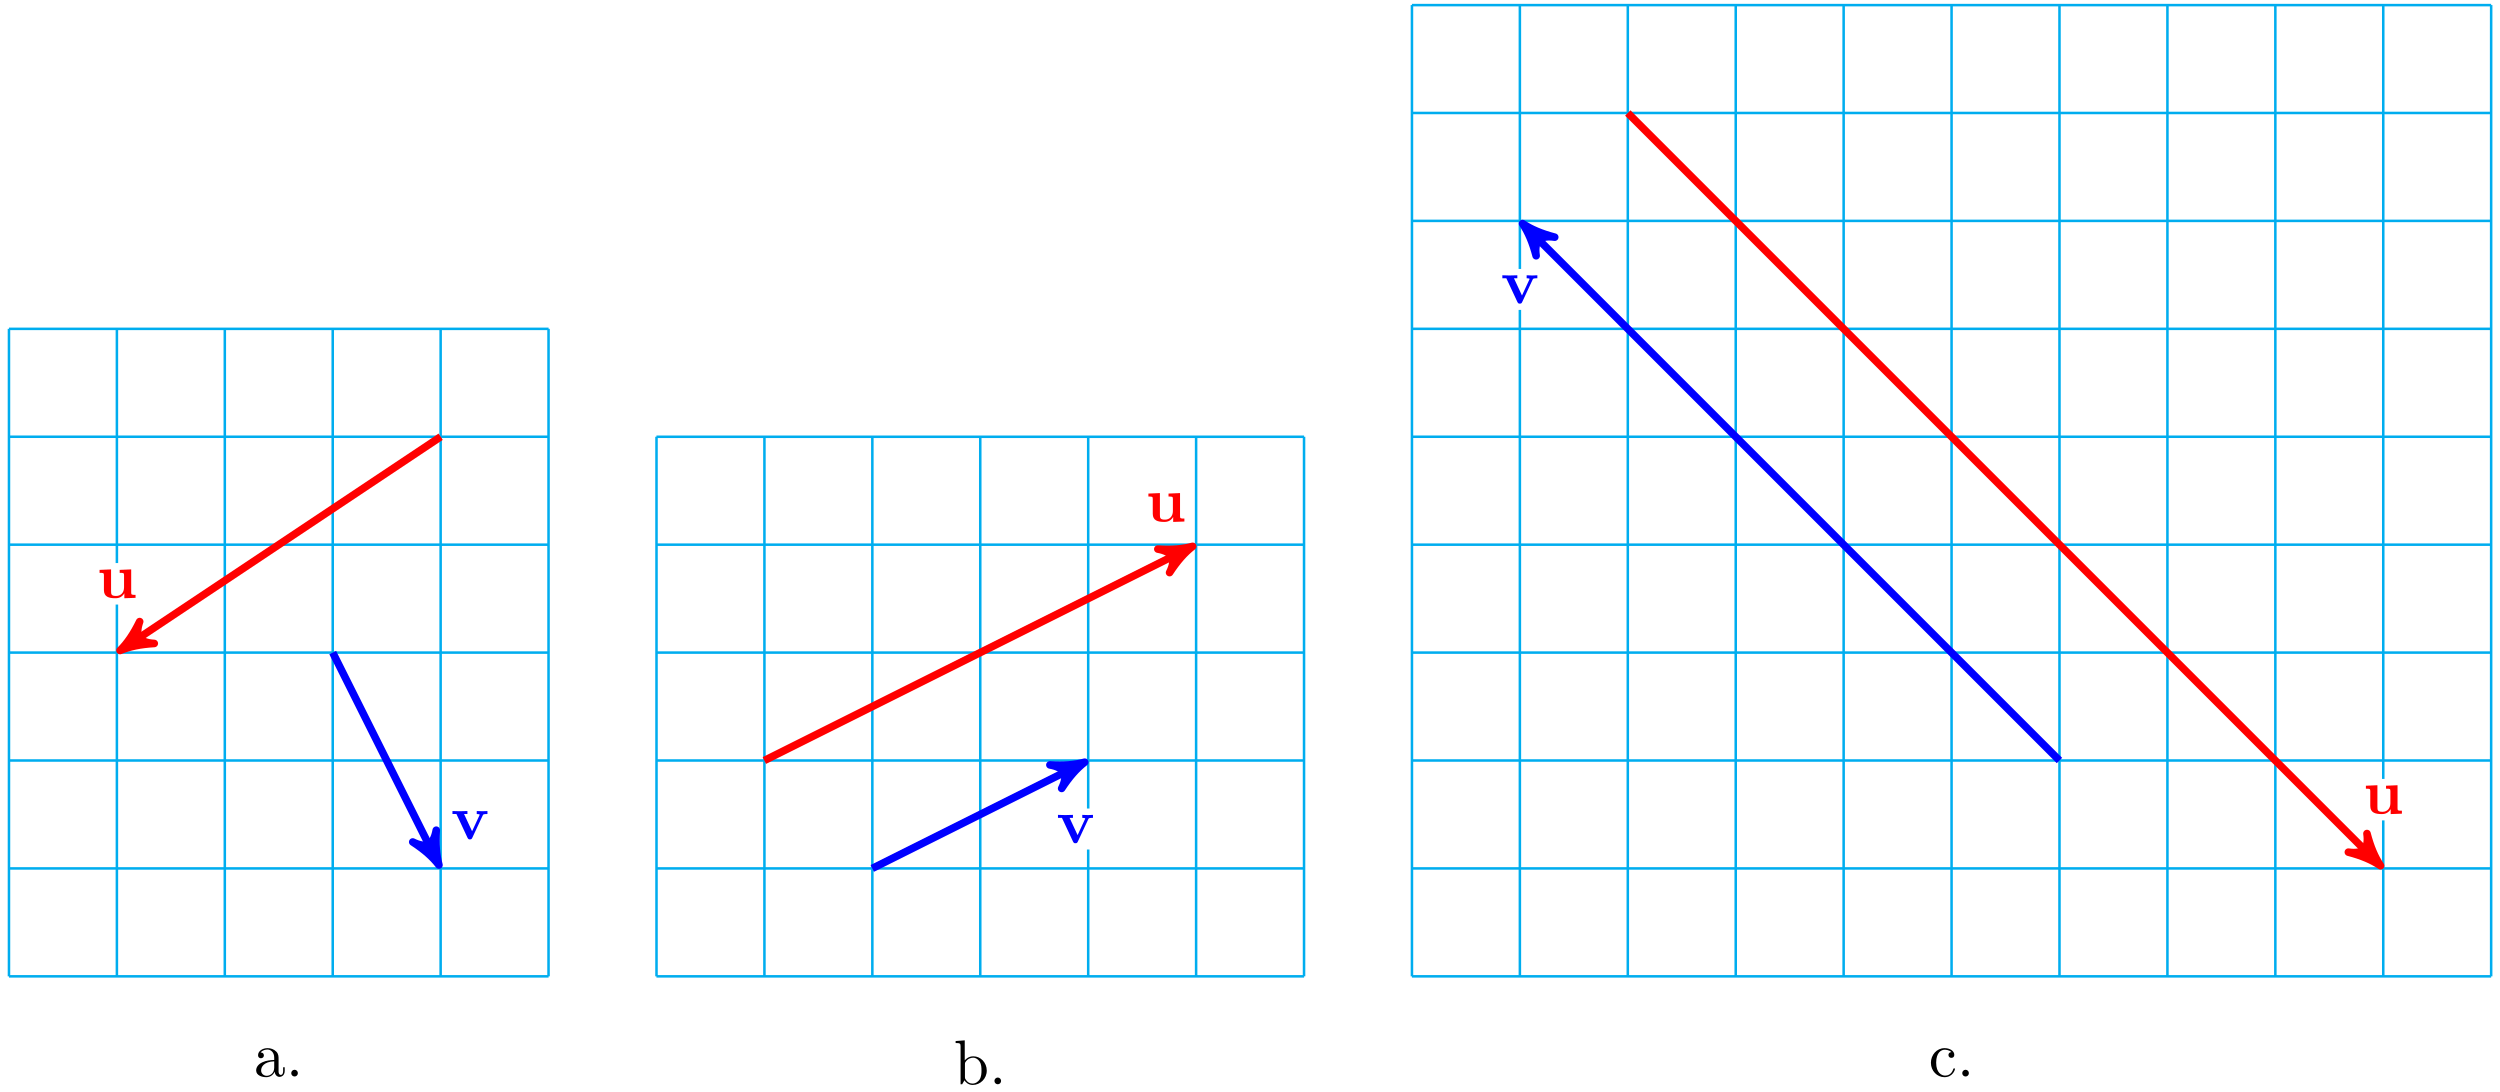
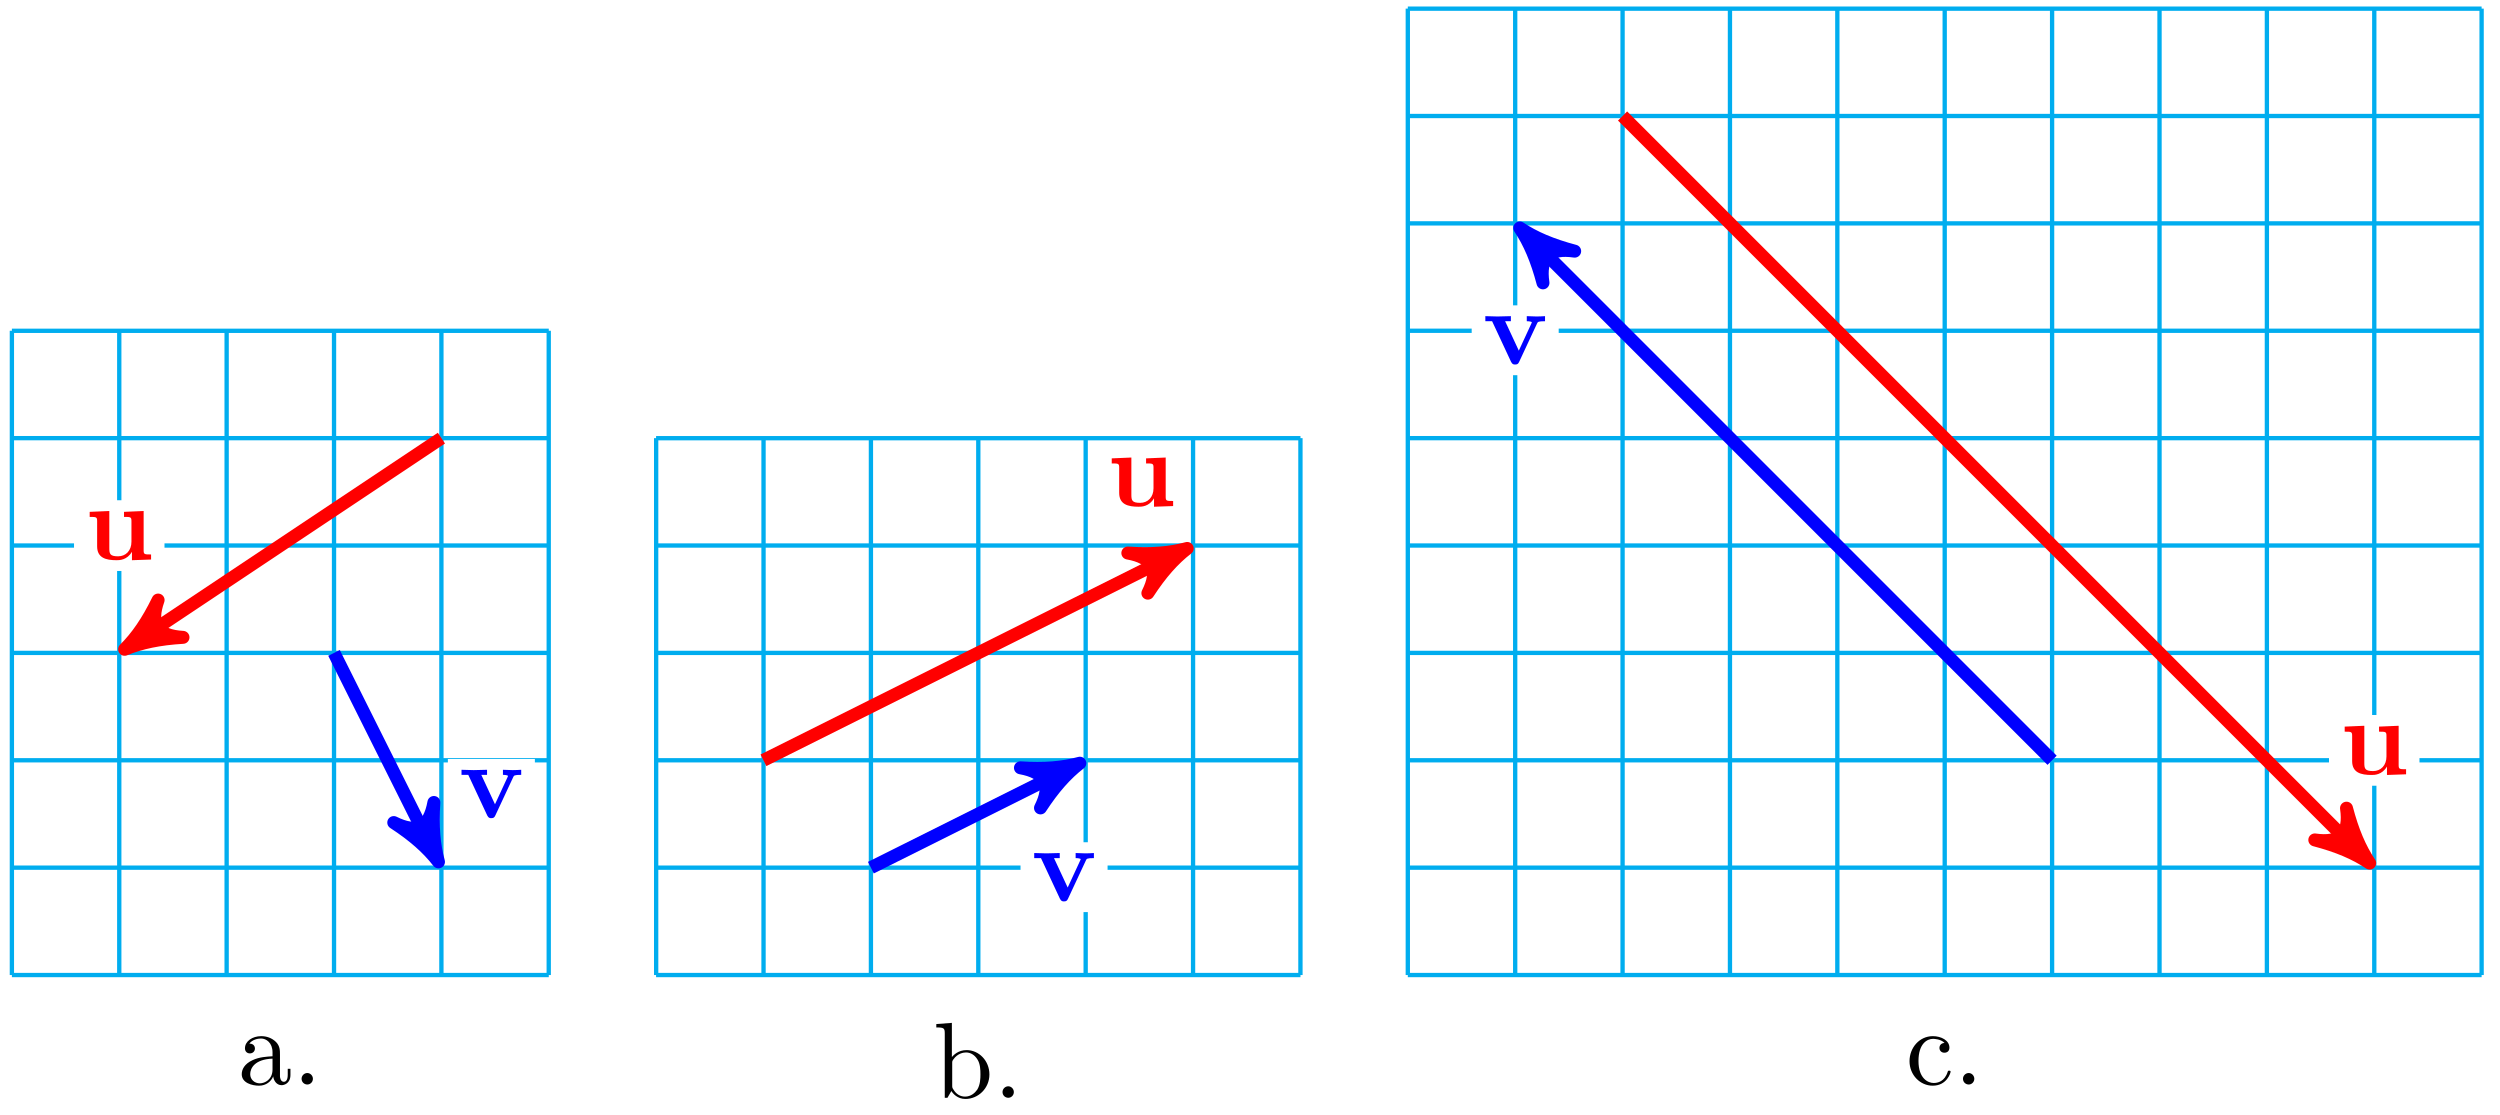
- <svg xmlns="http://www.w3.org/2000/svg" xmlns:xlink="http://www.w3.org/1999/xlink" width="394pt" height="172pt" viewBox="0 0 394 172" version="1.1">
+ <svg xmlns="http://www.w3.org/2000/svg" xmlns:xlink="http://www.w3.org/1999/xlink" width="231pt" height="103pt" viewBox="0 0 231 103" version="1.1">
  <defs>
    <g>
      <symbol overflow="visible" id="glyph0-0">
        <path style="stroke:none;" d="" />
      </symbol>
      <symbol overflow="visible" id="glyph0-1">
        <path style="stroke:none;" d="M 6.125 0 L 6.125 -0.469 C 5.516 -0.469 5.438 -0.469 5.438 -0.859 L 5.438 -4.484 L 3.625 -4.406 L 3.625 -3.938 C 4.234 -3.938 4.312 -3.938 4.312 -3.547 L 4.312 -1.641 C 4.312 -0.828 3.797 -0.297 3.078 -0.297 C 2.297 -0.297 2.266 -0.547 2.266 -1.094 L 2.266 -4.484 L 0.453 -4.406 L 0.453 -3.938 C 1.062 -3.938 1.141 -3.938 1.141 -3.547 L 1.141 -1.219 C 1.141 -0.156 1.938 0.062 2.938 0.062 C 3.188 0.062 3.906 0.062 4.359 -0.719 L 4.359 0.062 Z M 6.125 0 " />
      </symbol>
      <symbol overflow="visible" id="glyph0-2">
        <path style="stroke:none;" d="M 5.781 -3.953 L 5.781 -4.422 C 5.531 -4.406 5.25 -4.391 5 -4.391 L 4.094 -4.422 L 4.094 -3.953 C 4.281 -3.953 4.562 -3.922 4.562 -3.844 C 4.562 -3.844 4.562 -3.828 4.516 -3.734 L 3.359 -1.234 L 2.094 -3.953 L 2.625 -3.953 L 2.625 -4.422 L 1.391 -4.391 L 0.266 -4.422 L 0.266 -3.953 L 0.891 -3.953 L 2.641 -0.203 C 2.766 0.047 2.891 0.047 3.016 0.047 C 3.188 0.047 3.297 0.016 3.391 -0.203 L 5.047 -3.75 C 5.109 -3.891 5.141 -3.953 5.781 -3.953 Z M 5.781 -3.953 " />
      </symbol>
      <symbol overflow="visible" id="glyph1-0">
        <path style="stroke:none;" d="" />
      </symbol>
      <symbol overflow="visible" id="glyph1-1">
        <path style="stroke:none;" d="M 4.812 -0.891 L 4.812 -1.453 L 4.562 -1.453 L 4.562 -0.891 C 4.562 -0.312 4.312 -0.25 4.203 -0.25 C 3.875 -0.25 3.844 -0.703 3.844 -0.75 L 3.844 -2.734 C 3.844 -3.156 3.844 -3.547 3.484 -3.922 C 3.094 -4.312 2.594 -4.469 2.109 -4.469 C 1.297 -4.469 0.609 -4 0.609 -3.344 C 0.609 -3.047 0.812 -2.875 1.062 -2.875 C 1.344 -2.875 1.531 -3.078 1.531 -3.328 C 1.531 -3.453 1.469 -3.781 1.016 -3.781 C 1.281 -4.141 1.781 -4.25 2.094 -4.25 C 2.578 -4.25 3.156 -3.859 3.156 -2.969 L 3.156 -2.609 C 2.641 -2.578 1.938 -2.547 1.312 -2.25 C 0.562 -1.906 0.312 -1.391 0.312 -0.953 C 0.312 -0.141 1.281 0.109 1.906 0.109 C 2.578 0.109 3.031 -0.297 3.219 -0.75 C 3.266 -0.359 3.531 0.062 4 0.062 C 4.203 0.062 4.812 -0.078 4.812 -0.891 Z M 3.156 -1.391 C 3.156 -0.453 2.438 -0.109 1.984 -0.109 C 1.5 -0.109 1.094 -0.453 1.094 -0.953 C 1.094 -1.5 1.5 -2.328 3.156 -2.391 Z M 3.156 -1.391 " />
      </symbol>
      <symbol overflow="visible" id="glyph1-2">
        <path style="stroke:none;" d="M 1.906 -0.531 C 1.906 -0.812 1.672 -1.062 1.391 -1.062 C 1.094 -1.062 0.859 -0.812 0.859 -0.531 C 0.859 -0.234 1.094 0 1.391 0 C 1.672 0 1.906 -0.234 1.906 -0.531 Z M 1.906 -0.531 " />
      </symbol>
      <symbol overflow="visible" id="glyph1-3">
        <path style="stroke:none;" d="M 5.188 -2.156 C 5.188 -3.422 4.219 -4.406 3.078 -4.406 C 2.297 -4.406 1.875 -3.938 1.719 -3.766 L 1.719 -6.922 L 0.281 -6.812 L 0.281 -6.5 C 0.984 -6.5 1.062 -6.438 1.062 -5.938 L 1.062 0 L 1.312 0 L 1.672 -0.625 C 1.812 -0.391 2.234 0.109 2.969 0.109 C 4.156 0.109 5.188 -0.875 5.188 -2.156 Z M 4.359 -2.156 C 4.359 -1.797 4.344 -1.203 4.062 -0.75 C 3.844 -0.438 3.469 -0.109 2.938 -0.109 C 2.484 -0.109 2.125 -0.344 1.891 -0.719 C 1.75 -0.922 1.75 -0.953 1.75 -1.141 L 1.75 -3.188 C 1.75 -3.375 1.75 -3.391 1.859 -3.547 C 2.25 -4.109 2.797 -4.188 3.031 -4.188 C 3.484 -4.188 3.844 -3.922 4.078 -3.547 C 4.344 -3.141 4.359 -2.578 4.359 -2.156 Z M 4.359 -2.156 " />
      </symbol>
      <symbol overflow="visible" id="glyph1-4">
        <path style="stroke:none;" d="M 4.141 -1.188 C 4.141 -1.281 4.031 -1.281 4 -1.281 C 3.922 -1.281 3.891 -1.25 3.875 -1.188 C 3.594 -0.266 2.938 -0.141 2.578 -0.141 C 2.047 -0.141 1.172 -0.562 1.172 -2.172 C 1.172 -3.797 1.984 -4.219 2.516 -4.219 C 2.609 -4.219 3.234 -4.203 3.578 -3.844 C 3.172 -3.812 3.109 -3.516 3.109 -3.391 C 3.109 -3.125 3.297 -2.938 3.562 -2.938 C 3.828 -2.938 4.031 -3.094 4.031 -3.406 C 4.031 -4.078 3.266 -4.469 2.5 -4.469 C 1.25 -4.469 0.344 -3.391 0.344 -2.156 C 0.344 -0.875 1.328 0.109 2.484 0.109 C 3.812 0.109 4.141 -1.094 4.141 -1.188 Z M 4.141 -1.188 " />
      </symbol>
    </g>
  </defs>
  <g id="surface1">
-     <path style="fill:none;stroke-width:0.399;stroke-linecap:butt;stroke-linejoin:miter;stroke:rgb(0%,67.839%,93.729%);stroke-opacity:1;stroke-miterlimit:10;" d="M 0.001 0.001 L 85.043 0.001 M 0.001 17.009 L 85.043 17.009 M 0.001 34.017 L 85.043 34.017 M 0.001 51.024 L 85.043 51.024 M 0.001 68.032 L 85.043 68.032 M 0.001 85.04 L 85.043 85.04 M 0.001 102.044 L 85.043 102.044 M 0.001 0.001 L 0.001 102.048 M 17.009 0.001 L 17.009 102.048 M 34.016 0.001 L 34.016 102.048 M 51.024 0.001 L 51.024 102.048 M 68.031 0.001 L 68.031 102.048 M 85.035 0.001 L 85.035 102.048 " transform="matrix(1.00002,0,0,-1,1.412728,153.872)" />
-     <path style="fill:none;stroke-width:1.196;stroke-linecap:butt;stroke-linejoin:miter;stroke:rgb(100%,0%,0%);stroke-opacity:1;stroke-miterlimit:10;" d="M 68.031 85.04 L 18.567 52.063 " transform="matrix(1.00002,0,0,-1,1.412728,153.872)" />
-     <path style="fill-rule:nonzero;fill:rgb(100%,0%,0%);fill-opacity:1;stroke-width:1.196;stroke-linecap:butt;stroke-linejoin:round;stroke:rgb(100%,0%,0%);stroke-opacity:1;stroke-miterlimit:10;" d="M 1.276 -0 C -0.318 0.32 -1.913 0.956 -3.826 2.072 C -1.914 0.638 -1.913 -0.635 -3.825 -2.074 C -1.911 -0.956 -0.317 -0.319 1.276 -0 Z M 1.276 -0 " transform="matrix(-0.832037,0.55467,0.554681,0.83202,19.97969,101.8083)" />
-     <path style=" stroke:none;fill-rule:nonzero;fill:rgb(100%,100%,100%);fill-opacity:1;" d="M 14.242 95.277 L 22.602 95.277 L 22.602 88.738 L 14.242 88.738 Z M 14.242 95.277 " />
+     <path style="fill:none;stroke-width:0.399;stroke-linecap:butt;stroke-linejoin:miter;stroke:rgb(0%,67.839%,93.729%);stroke-opacity:1;stroke-miterlimit:10;" d="M 0.002 0.001 L 49.608 0.001 M 0.002 9.922 L 49.608 9.922 M 0.002 19.844 L 49.608 19.844 M 0.002 29.765 L 49.608 29.765 M 0.002 39.687 L 49.608 39.687 M 0.002 49.608 L 49.608 49.608 M 0.002 59.526 L 49.608 59.526 M 0.002 0.001 L 0.002 59.53 M 9.923 0.001 L 9.923 59.53 M 19.844 0.001 L 19.844 59.53 M 29.766 0.001 L 29.766 59.53 M 39.687 0.001 L 39.687 59.53 M 49.604 0.001 L 49.604 59.53 " transform="matrix(1.00005,0,0,-1.00003,1.096155,90.09425)" />
+     <path style="fill:none;stroke-width:1.196;stroke-linecap:butt;stroke-linejoin:miter;stroke:rgb(100%,0%,0%);stroke-opacity:1;stroke-miterlimit:10;" d="M 39.687 49.608 L 11.481 30.804 " transform="matrix(1.00005,0,0,-1.00003,1.096155,90.09425)" />
+     <path style="fill-rule:nonzero;fill:rgb(100%,0%,0%);fill-opacity:1;stroke-width:1.196;stroke-linecap:butt;stroke-linejoin:round;stroke:rgb(100%,0%,0%);stroke-opacity:1;stroke-miterlimit:10;" d="M 1.275 -0.001 C -0.319 0.32 -1.914 0.956 -3.827 2.072 C -1.915 0.637 -1.914 -0.636 -3.824 -2.071 C -1.912 -0.956 -0.318 -0.319 1.275 -0.001 Z M 1.275 -0.001 " transform="matrix(-0.832062,0.554677,0.554688,0.832045,12.57663,59.2898)" />
+     <path style=" stroke:none;fill-rule:nonzero;fill:rgb(100%,100%,100%);fill-opacity:1;" d="M 6.84 52.758 L 15.199 52.758 L 15.199 46.223 L 6.84 46.223 Z M 6.84 52.758 " />
    <g style="fill:rgb(100%,0%,0%);fill-opacity:1;">
-       <use xlink:href="#glyph0-1" x="15.238" y="94.22" />
+       <use xlink:href="#glyph0-1" x="7.834" y="51.701" />
    </g>
-     <path style="fill:none;stroke-width:1.196;stroke-linecap:butt;stroke-linejoin:miter;stroke:rgb(0%,0%,100%);stroke-opacity:1;stroke-miterlimit:10;" d="M 51.024 51.024 L 67.195 18.684 " transform="matrix(1.00002,0,0,-1,1.412728,153.872)" />
-     <path style="fill-rule:nonzero;fill:rgb(0%,0%,100%);fill-opacity:1;stroke-width:1.196;stroke-linecap:butt;stroke-linejoin:round;stroke:rgb(0%,0%,100%);stroke-opacity:1;stroke-miterlimit:10;" d="M 1.274 0 C -0.317 0.32 -1.912 0.956 -3.825 2.074 C -1.914 0.638 -1.914 -0.637 -3.823 -2.071 C -1.912 -0.957 -0.317 -0.318 1.274 0 Z M 1.274 0 " transform="matrix(0.447209,0.89438,0.894398,-0.4472,68.6095,135.1886)" />
-     <path style=" stroke:none;fill-rule:nonzero;fill:rgb(100%,100%,100%);fill-opacity:1;" d="M 70.043 133.277 L 78.086 133.277 L 78.086 126.82 L 70.043 126.82 Z M 70.043 133.277 " />
+     <path style="fill:none;stroke-width:1.196;stroke-linecap:butt;stroke-linejoin:miter;stroke:rgb(0%,0%,100%);stroke-opacity:1;stroke-miterlimit:10;" d="M 29.766 29.765 L 38.847 11.598 " transform="matrix(1.00005,0,0,-1.00003,1.096155,90.09425)" />
+     <path style="fill-rule:nonzero;fill:rgb(0%,0%,100%);fill-opacity:1;stroke-width:1.196;stroke-linecap:butt;stroke-linejoin:round;stroke:rgb(0%,0%,100%);stroke-opacity:1;stroke-miterlimit:10;" d="M 1.274 -0.001 C -0.318 0.319 -1.913 0.955 -3.826 2.073 C -1.915 0.637 -1.915 -0.638 -3.824 -2.073 C -1.913 -0.958 -0.318 -0.319 1.274 -0.001 Z M 1.274 -0.001 " transform="matrix(0.447192,0.894387,0.894405,-0.447183,39.94676,78.49723)" />
+     <path style=" stroke:none;fill-rule:nonzero;fill:rgb(100%,100%,100%);fill-opacity:1;" d="M 41.383 76.586 L 49.422 76.586 L 49.422 70.129 L 41.383 70.129 Z M 41.383 76.586 " />
    <g style="fill:rgb(0%,0%,100%);fill-opacity:1;">
-       <use xlink:href="#glyph0-2" x="71.041" y="132.241" />
+       <use xlink:href="#glyph0-2" x="42.378" y="75.55" />
    </g>
    <g style="fill:rgb(0%,0%,0%);fill-opacity:1;">
-       <use xlink:href="#glyph1-1" x="40.059" y="169.656" />
-       <use xlink:href="#glyph1-2" x="45.04" y="169.656" />
+       <use xlink:href="#glyph1-1" x="22.025" y="100.209" />
+       <use xlink:href="#glyph1-2" x="27.007" y="100.209" />
    </g>
-     <path style="fill:none;stroke-width:0.399;stroke-linecap:butt;stroke-linejoin:miter;stroke:rgb(0%,67.839%,93.729%);stroke-opacity:1;stroke-miterlimit:10;" d="M 102.038 0.001 L 204.107 0.001 M 102.038 17.009 L 204.107 17.009 M 102.038 34.017 L 204.107 34.017 M 102.038 51.024 L 204.107 51.024 M 102.038 68.032 L 204.107 68.032 M 102.038 85.036 L 204.107 85.036 M 102.05 0.001 L 102.05 85.04 M 119.058 0.001 L 119.058 85.04 M 136.065 0.001 L 136.065 85.04 M 153.072 0.001 L 153.072 85.04 M 170.084 0.001 L 170.084 85.04 M 187.091 0.001 L 187.091 85.04 M 204.099 0.001 L 204.099 85.04 " transform="matrix(1.00002,0,0,-1,1.412728,153.872)" />
-     <path style="fill:none;stroke-width:1.196;stroke-linecap:butt;stroke-linejoin:miter;stroke:rgb(100%,0%,0%);stroke-opacity:1;stroke-miterlimit:10;" d="M 119.046 34.017 L 185.404 67.196 " transform="matrix(1.00002,0,0,-1,1.412728,153.872)" />
-     <path style="fill-rule:nonzero;fill:rgb(100%,0%,0%);fill-opacity:1;stroke-width:1.196;stroke-linecap:butt;stroke-linejoin:round;stroke:rgb(100%,0%,0%);stroke-opacity:1;stroke-miterlimit:10;" d="M 1.275 0.001 C -0.318 0.317 -1.912 0.957 -3.826 2.071 C -1.913 0.639 -1.913 -0.637 -3.828 -2.073 C -1.912 -0.956 -0.318 -0.32 1.275 0.001 Z M 1.275 0.001 " transform="matrix(0.894378,-0.44717,-0.447179,-0.89436,186.821,86.67652)" />
-     <path style=" stroke:none;fill-rule:nonzero;fill:rgb(100%,100%,100%);fill-opacity:1;" d="M 179.539 83.25 L 187.898 83.25 L 187.898 76.715 L 179.539 76.715 Z M 179.539 83.25 " />
+     <path style="fill:none;stroke-width:0.399;stroke-linecap:butt;stroke-linejoin:miter;stroke:rgb(0%,67.839%,93.729%);stroke-opacity:1;stroke-miterlimit:10;" d="M 59.522 0.001 L 119.062 0.001 M 59.522 9.922 L 119.062 9.922 M 59.522 19.844 L 119.062 19.844 M 59.522 29.765 L 119.062 29.765 M 59.522 39.687 L 119.062 39.687 M 59.522 49.604 L 119.062 49.604 M 59.53 0.001 L 59.53 49.608 M 69.451 0.001 L 69.451 49.608 M 79.373 0.001 L 79.373 49.608 M 89.294 0.001 L 89.294 49.608 M 99.215 0.001 L 99.215 49.608 M 109.137 0.001 L 109.137 49.608 M 119.058 0.001 L 119.058 49.608 " transform="matrix(1.00005,0,0,-1.00003,1.096155,90.09425)" />
+     <path style="fill:none;stroke-width:1.196;stroke-linecap:butt;stroke-linejoin:miter;stroke:rgb(100%,0%,0%);stroke-opacity:1;stroke-miterlimit:10;" d="M 69.443 19.844 L 107.457 38.847 " transform="matrix(1.00005,0,0,-1.00003,1.096155,90.09425)" />
+     <path style="fill-rule:nonzero;fill:rgb(100%,0%,0%);fill-opacity:1;stroke-width:1.196;stroke-linecap:butt;stroke-linejoin:round;stroke:rgb(100%,0%,0%);stroke-opacity:1;stroke-miterlimit:10;" d="M 1.275 -0.002 C -0.32 0.32 -1.915 0.955 -3.824 2.072 C -1.913 0.636 -1.913 -0.64 -3.826 -2.072 C -1.915 -0.957 -0.32 -0.318 1.275 -0.002 Z M 1.275 -0.002 " transform="matrix(0.894405,-0.447183,-0.447192,-0.894387,108.5578,51.24443)" />
+     <path style=" stroke:none;fill-rule:nonzero;fill:rgb(100%,100%,100%);fill-opacity:1;" d="M 101.277 47.816 L 109.637 47.816 L 109.637 41.281 L 101.277 41.281 Z M 101.277 47.816 " />
    <g style="fill:rgb(100%,0%,0%);fill-opacity:1;">
-       <use xlink:href="#glyph0-1" x="180.535" y="82.193" />
+       <use xlink:href="#glyph0-1" x="102.272" y="46.76" />
    </g>
-     <path style="fill:none;stroke-width:1.196;stroke-linecap:butt;stroke-linejoin:miter;stroke:rgb(0%,0%,100%);stroke-opacity:1;stroke-miterlimit:10;" d="M 136.053 17.009 L 168.396 33.181 " transform="matrix(1.00002,0,0,-1,1.412728,153.872)" />
-     <path style="fill-rule:nonzero;fill:rgb(0%,0%,100%);fill-opacity:1;stroke-width:1.196;stroke-linecap:butt;stroke-linejoin:round;stroke:rgb(0%,0%,100%);stroke-opacity:1;stroke-miterlimit:10;" d="M 1.276 0.001 C -0.321 0.319 -1.914 0.959 -3.825 2.072 C -1.912 0.639 -1.912 -0.636 -3.827 -2.072 C -1.914 -0.954 -0.321 -0.318 1.276 0.001 Z M 1.276 0.001 " transform="matrix(0.894398,-0.4472,-0.447209,-0.89438,169.8124,120.6931)" />
-     <path style=" stroke:none;fill-rule:nonzero;fill:rgb(100%,100%,100%);fill-opacity:1;" d="M 165.477 133.883 L 173.516 133.883 L 173.516 127.426 L 165.477 127.426 Z M 165.477 133.883 " />
+     <path style="fill:none;stroke-width:1.196;stroke-linecap:butt;stroke-linejoin:miter;stroke:rgb(0%,0%,100%);stroke-opacity:1;stroke-miterlimit:10;" d="M 79.369 9.922 L 97.536 19.004 " transform="matrix(1.00005,0,0,-1.00003,1.096155,90.09425)" />
+     <path style="fill-rule:nonzero;fill:rgb(0%,0%,100%);fill-opacity:1;stroke-width:1.196;stroke-linecap:butt;stroke-linejoin:round;stroke:rgb(0%,0%,100%);stroke-opacity:1;stroke-miterlimit:10;" d="M 1.275 -0.002 C -0.32 0.319 -1.915 0.955 -3.824 2.072 C -1.913 0.636 -1.913 -0.64 -3.826 -2.072 C -1.915 -0.958 -0.32 -0.318 1.275 -0.002 Z M 1.275 -0.002 " transform="matrix(0.894405,-0.447183,-0.447192,-0.894387,98.63574,71.08813)" />
+     <path style=" stroke:none;fill-rule:nonzero;fill:rgb(100%,100%,100%);fill-opacity:1;" d="M 94.297 84.277 L 102.34 84.277 L 102.34 77.824 L 94.297 77.824 Z M 94.297 84.277 " />
    <g style="fill:rgb(0%,0%,100%);fill-opacity:1;">
-       <use xlink:href="#glyph0-2" x="166.471" y="132.847" />
+       <use xlink:href="#glyph0-2" x="95.295" y="83.242" />
    </g>
    <g style="fill:rgb(0%,0%,0%);fill-opacity:1;">
-       <use xlink:href="#glyph1-3" x="150.325" y="170.881" />
-       <use xlink:href="#glyph1-2" x="155.864" y="170.881" />
+       <use xlink:href="#glyph1-3" x="86.234" y="101.435" />
+       <use xlink:href="#glyph1-2" x="91.774" y="101.435" />
    </g>
-     <path style="fill:none;stroke-width:0.399;stroke-linecap:butt;stroke-linejoin:miter;stroke:rgb(0%,67.839%,93.729%);stroke-opacity:1;stroke-miterlimit:10;" d="M 221.102 0.001 L 391.185 0.001 M 221.102 17.009 L 391.185 17.009 M 221.102 34.017 L 391.185 34.017 M 221.102 51.024 L 391.185 51.024 M 221.102 68.032 L 391.185 68.032 M 221.102 85.04 L 391.185 85.04 M 221.102 102.048 L 391.185 102.048 M 221.102 119.059 L 391.185 119.059 M 221.102 136.067 L 391.185 136.067 M 221.102 153.067 L 391.185 153.067 M 221.106 0.001 L 221.106 153.075 M 238.114 0.001 L 238.114 153.075 M 255.125 0.001 L 255.125 153.075 M 272.133 0.001 L 272.133 153.075 M 289.14 0.001 L 289.14 153.075 M 306.148 0.001 L 306.148 153.075 M 323.155 0.001 L 323.155 153.075 M 340.166 0.001 L 340.166 153.075 M 357.174 0.001 L 357.174 153.075 M 374.181 0.001 L 374.181 153.075 M 391.185 0.001 L 391.185 153.075 " transform="matrix(1.00002,0,0,-1,1.412728,153.872)" />
-     <path style="fill:none;stroke-width:1.196;stroke-linecap:butt;stroke-linejoin:miter;stroke:rgb(100%,0%,0%);stroke-opacity:1;stroke-miterlimit:10;" d="M 255.121 136.067 L 372.853 18.333 " transform="matrix(1.00002,0,0,-1,1.412728,153.872)" />
-     <path style="fill-rule:nonzero;fill:rgb(100%,0%,0%);fill-opacity:1;stroke-width:1.196;stroke-linecap:butt;stroke-linejoin:round;stroke:rgb(100%,0%,0%);stroke-opacity:1;stroke-miterlimit:10;" d="M 1.276 0 C -0.318 0.318 -1.912 0.956 -3.826 2.075 C -1.914 0.638 -1.914 -0.638 -3.826 -2.074 C -1.912 -0.955 -0.318 -0.317 1.276 0 Z M 1.276 0 " transform="matrix(0.707114,0.7071,0.707114,-0.7071,374.2733,135.5393)" />
-     <path style=" stroke:none;fill-rule:nonzero;fill:rgb(100%,100%,100%);fill-opacity:1;" d="M 371.418 129.293 L 379.777 129.293 L 379.777 122.758 L 371.418 122.758 Z M 371.418 129.293 " />
+     <path style="fill:none;stroke-width:0.399;stroke-linecap:butt;stroke-linejoin:miter;stroke:rgb(0%,67.839%,93.729%);stroke-opacity:1;stroke-miterlimit:10;" d="M 128.979 0.001 L 228.193 0.001 M 128.979 9.922 L 228.193 9.922 M 128.979 19.844 L 228.193 19.844 M 128.979 29.765 L 228.193 29.765 M 128.979 39.687 L 228.193 39.687 M 128.979 49.608 L 228.193 49.608 M 128.979 59.53 L 228.193 59.53 M 128.979 69.452 L 228.193 69.452 M 128.979 79.373 L 228.193 79.373 M 128.979 89.291 L 228.193 89.291 M 128.979 0.001 L 128.979 89.295 M 138.901 0.001 L 138.901 89.295 M 148.822 0.001 L 148.822 89.295 M 158.744 0.001 L 158.744 89.295 M 168.665 0.001 L 168.665 89.295 M 178.586 0.001 L 178.586 89.295 M 188.508 0.001 L 188.508 89.295 M 198.433 0.001 L 198.433 89.295 M 208.354 0.001 L 208.354 89.295 M 218.276 0.001 L 218.276 89.295 M 228.193 0.001 L 228.193 89.295 " transform="matrix(1.00005,0,0,-1.00003,1.096155,90.09425)" />
+     <path style="fill:none;stroke-width:1.196;stroke-linecap:butt;stroke-linejoin:miter;stroke:rgb(100%,0%,0%);stroke-opacity:1;stroke-miterlimit:10;" d="M 148.822 79.373 L 216.948 11.246 " transform="matrix(1.00005,0,0,-1.00003,1.096155,90.09425)" />
+     <path style="fill-rule:nonzero;fill:rgb(100%,0%,0%);fill-opacity:1;stroke-width:1.196;stroke-linecap:butt;stroke-linejoin:round;stroke:rgb(100%,0%,0%);stroke-opacity:1;stroke-miterlimit:10;" d="M 1.275 -0.001 C -0.319 0.317 -1.913 0.955 -3.827 2.074 C -1.913 0.64 -1.913 -0.636 -3.824 -2.072 C -1.913 -0.956 -0.319 -0.318 1.275 -0.001 Z M 1.275 -0.001 " transform="matrix(0.707135,0.707121,0.707135,-0.707121,218.0561,78.84795)" />
+     <path style=" stroke:none;fill-rule:nonzero;fill:rgb(100%,100%,100%);fill-opacity:1;" d="M 215.199 72.602 L 223.559 72.602 L 223.559 66.066 L 215.199 66.066 Z M 215.199 72.602 " />
    <g style="fill:rgb(100%,0%,0%);fill-opacity:1;">
-       <use xlink:href="#glyph0-1" x="372.414" y="128.236" />
+       <use xlink:href="#glyph0-1" x="216.197" y="71.545" />
    </g>
-     <path style="fill:none;stroke-width:1.196;stroke-linecap:butt;stroke-linejoin:miter;stroke:rgb(0%,0%,100%);stroke-opacity:1;stroke-miterlimit:10;" d="M 323.151 34.017 L 239.434 117.735 " transform="matrix(1.00002,0,0,-1,1.412728,153.872)" />
-     <path style="fill-rule:nonzero;fill:rgb(0%,0%,100%);fill-opacity:1;stroke-width:1.196;stroke-linecap:butt;stroke-linejoin:round;stroke:rgb(0%,0%,100%);stroke-opacity:1;stroke-miterlimit:10;" d="M 1.273 -0 C -0.318 0.32 -1.914 0.956 -3.826 2.072 C -1.911 0.638 -1.911 -0.638 -3.826 -2.072 C -1.914 -0.956 -0.318 -0.32 1.273 -0 Z M 1.273 -0 " transform="matrix(-0.707114,-0.7071,-0.707114,0.7071,240.8534,36.13862)" />
-     <path style=" stroke:none;fill-rule:nonzero;fill:rgb(100%,100%,100%);fill-opacity:1;" d="M 235.508 48.84 L 243.551 48.84 L 243.551 42.387 L 235.508 42.387 Z M 235.508 48.84 " />
+     <path style="fill:none;stroke-width:1.196;stroke-linecap:butt;stroke-linejoin:miter;stroke:rgb(0%,0%,100%);stroke-opacity:1;stroke-miterlimit:10;" d="M 188.508 19.844 L 140.225 68.127 " transform="matrix(1.00005,0,0,-1.00003,1.096155,90.09425)" />
+     <path style="fill-rule:nonzero;fill:rgb(0%,0%,100%);fill-opacity:1;stroke-width:1.196;stroke-linecap:butt;stroke-linejoin:round;stroke:rgb(0%,0%,100%);stroke-opacity:1;stroke-miterlimit:10;" d="M 1.277 -0 C -0.319 0.32 -1.913 0.958 -3.827 2.071 C -1.913 0.638 -1.913 -0.638 -3.827 -2.072 C -1.913 -0.959 -0.319 -0.321 1.277 -0 Z M 1.277 -0 " transform="matrix(-0.707135,-0.707121,-0.707135,0.707121,141.3287,21.96573)" />
+     <path style=" stroke:none;fill-rule:nonzero;fill:rgb(100%,100%,100%);fill-opacity:1;" d="M 135.984 34.668 L 144.023 34.668 L 144.023 28.215 L 135.984 28.215 Z M 135.984 34.668 " />
    <g style="fill:rgb(0%,0%,100%);fill-opacity:1;">
-       <use xlink:href="#glyph0-2" x="236.505" y="47.806" />
+       <use xlink:href="#glyph0-2" x="136.98" y="33.634" />
    </g>
    <g style="fill:rgb(0%,0%,0%);fill-opacity:1;">
-       <use xlink:href="#glyph1-4" x="303.967" y="169.656" />
-       <use xlink:href="#glyph1-2" x="308.39" y="169.656" />
+       <use xlink:href="#glyph1-4" x="176.096" y="100.209" />
+       <use xlink:href="#glyph1-2" x="180.52" y="100.209" />
    </g>
  </g>
</svg>
